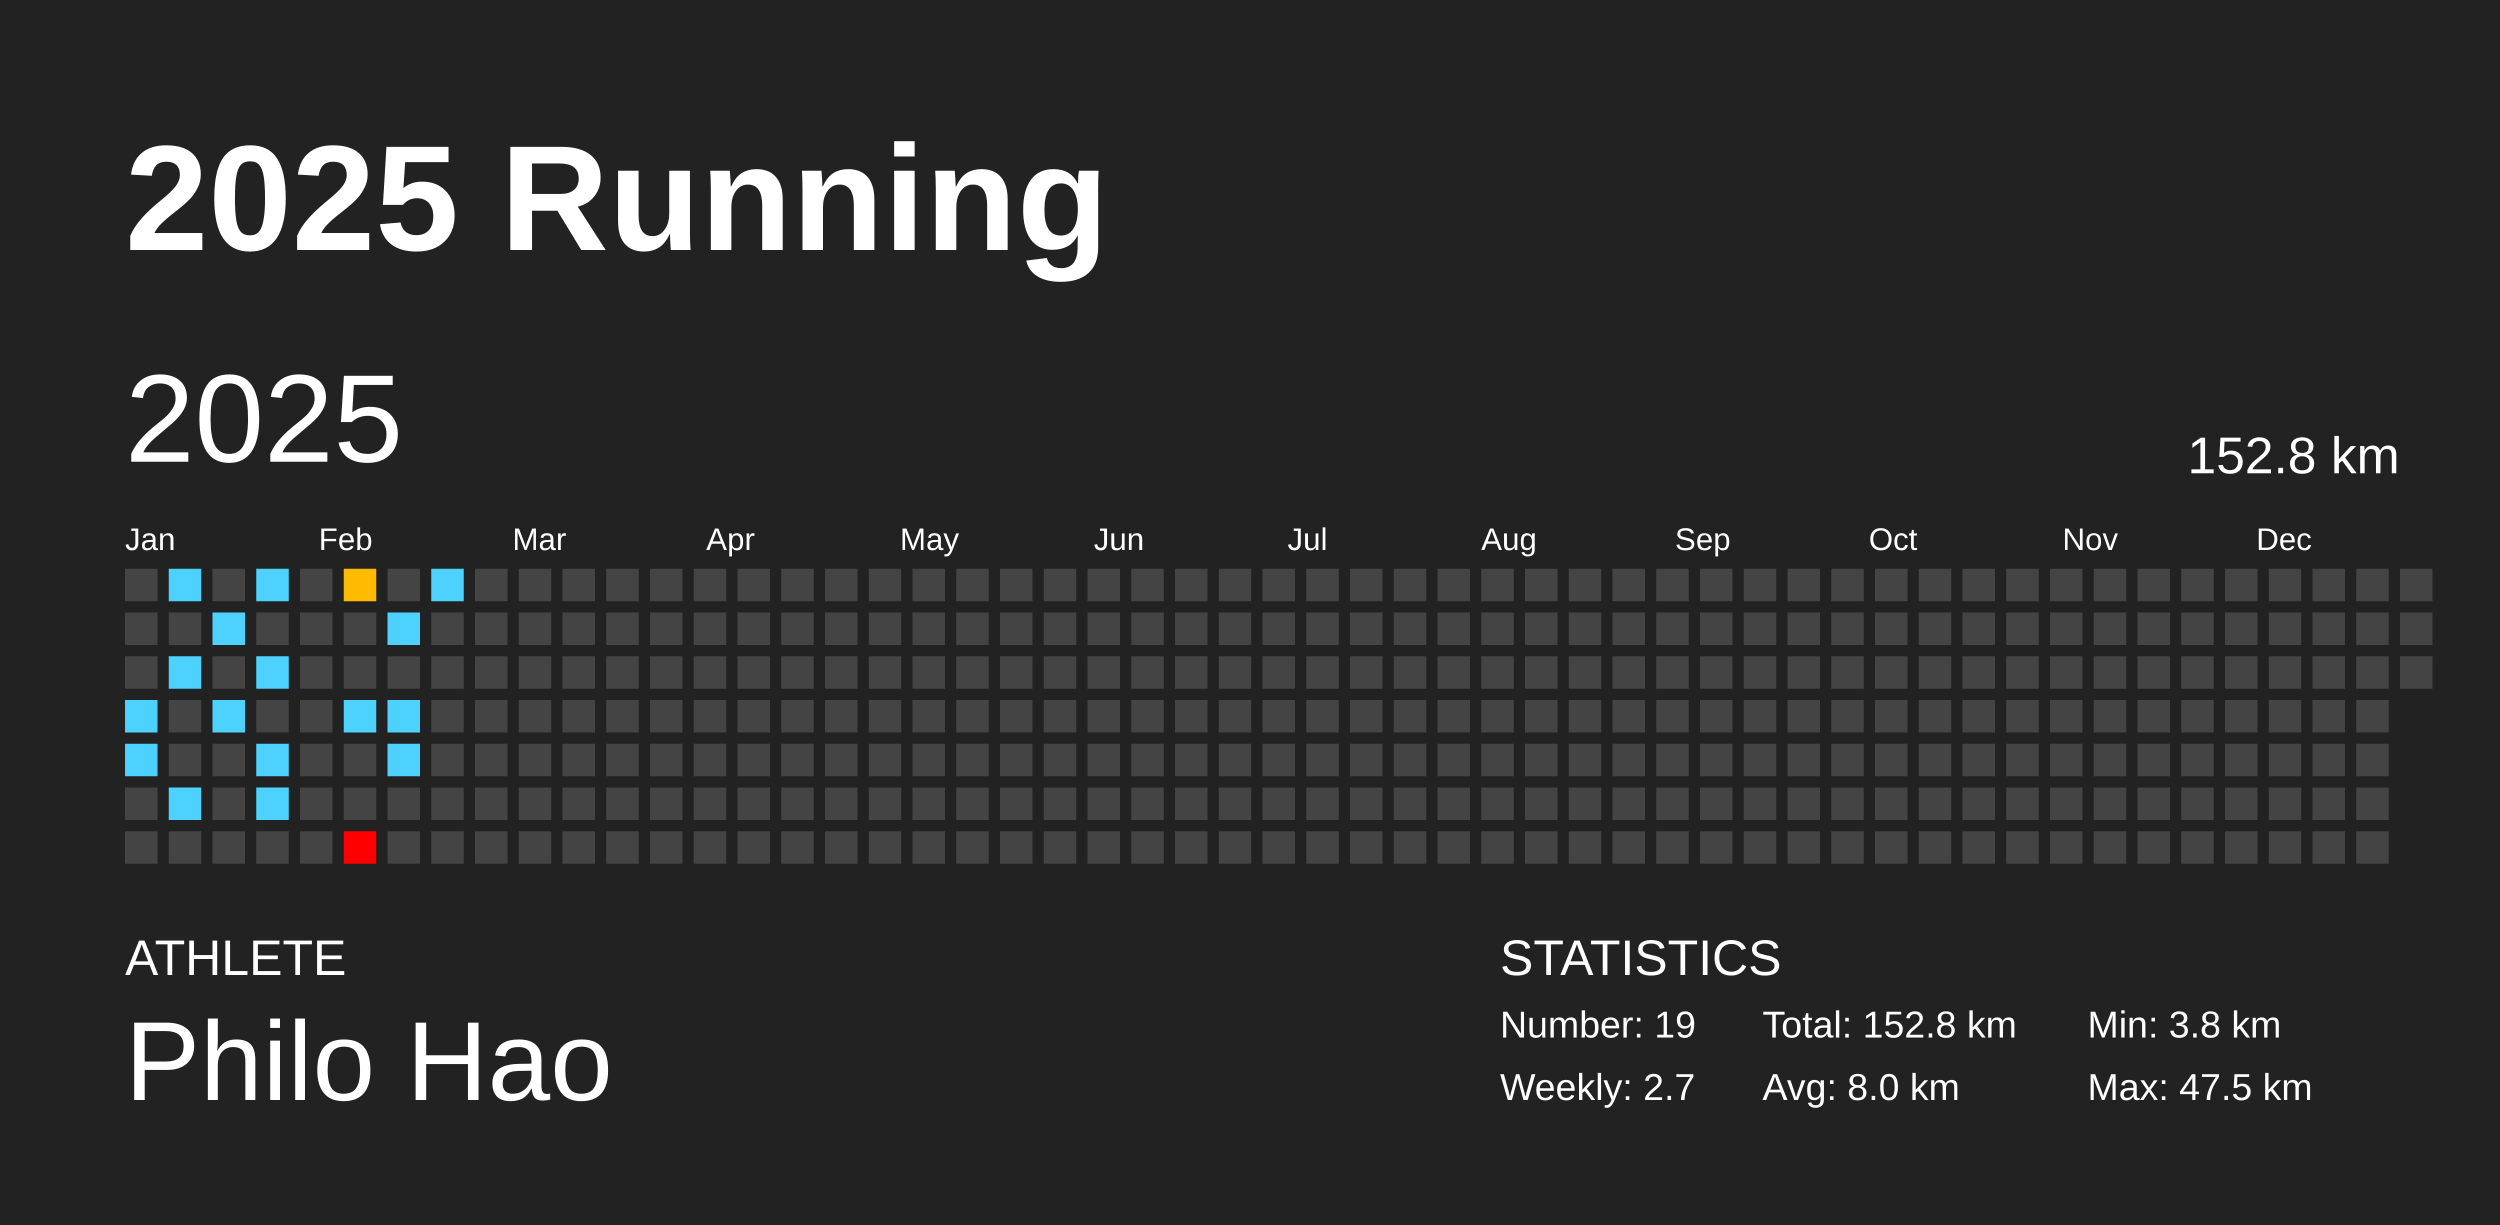
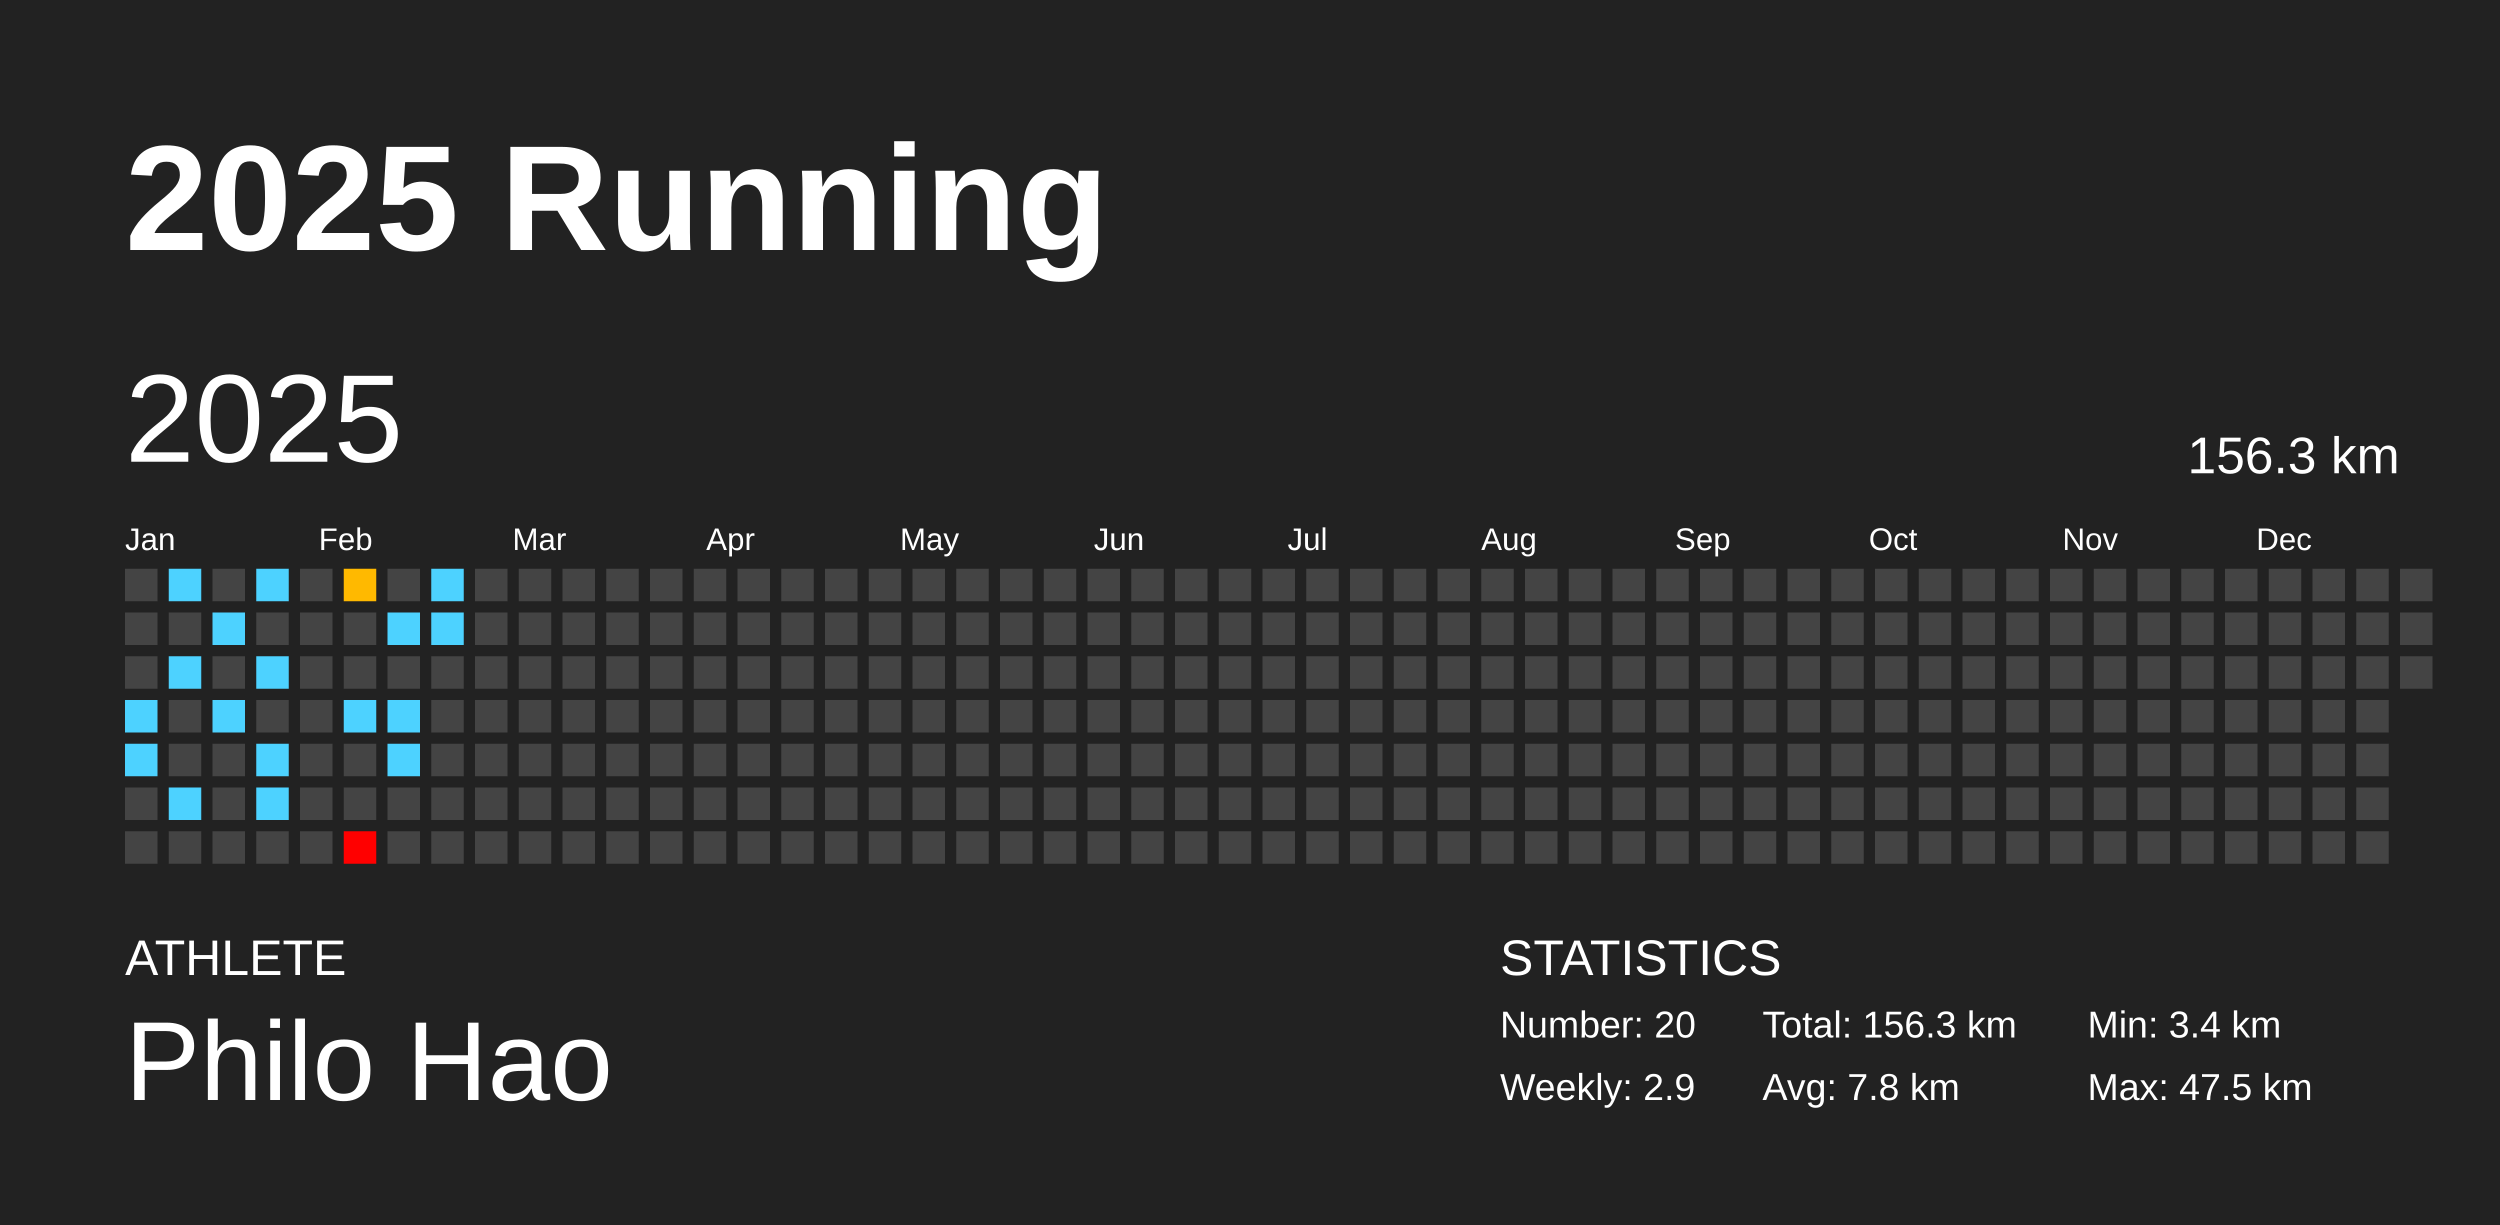
<svg xmlns="http://www.w3.org/2000/svg" baseProfile="full" height="98mm" version="1.1" viewBox="0,0,200,98" width="200mm">
  <defs />
  <rect fill="#222222" height="98" width="200" x="0" y="0" />
  <text fill="#FFFFFF" style="font-size:12px; font-family:Arial; font-weight:bold;" x="10" y="20">2025 Running</text>
  <text fill="#FFFFFF" style="font-size:4px; font-family:Arial" x="10" y="78">ATHLETE</text>
  <text fill="#FFFFFF" style="font-size:9px; font-family:Arial" x="10" y="88">Philo Hao</text>
  <text fill="#FFFFFF" style="font-size:4px; font-family:Arial" x="120" y="78">STATISTICS</text>
-   <text fill="#FFFFFF" style="font-size:3px; font-family:Arial" x="120" y="83">Number: 19</text>
-   <text fill="#FFFFFF" style="font-size:3px; font-family:Arial" x="120" y="88">Weekly: 2.7</text>
-   <text fill="#FFFFFF" style="font-size:3px; font-family:Arial" x="141" y="83">Total: 152.8 km</text>
-   <text fill="#FFFFFF" style="font-size:3px; font-family:Arial" x="141" y="88">Avg: 8.0 km</text>
-   <text fill="#FFFFFF" style="font-size:3px; font-family:Arial" x="167" y="83">Min: 3.8 km</text>
+   <text fill="#FFFFFF" style="font-size:3px; font-family:Arial" x="120" y="83">Number: 20</text>
+   <text fill="#FFFFFF" style="font-size:3px; font-family:Arial" x="120" y="88">Weekly: 2.9</text>
+   <text fill="#FFFFFF" style="font-size:3px; font-family:Arial" x="141" y="83">Total: 156.3 km</text>
+   <text fill="#FFFFFF" style="font-size:3px; font-family:Arial" x="141" y="88">Avg: 7.8 km</text>
+   <text fill="#FFFFFF" style="font-size:3px; font-family:Arial" x="167" y="83">Min: 3.4 km</text>
  <text fill="#FFFFFF" style="font-size:3px; font-family:Arial" x="167" y="88">Max: 47.5 km</text>
  <text dominant-baseline="hanging" fill="#FFFFFF" style="font-size:10.0px; font-family:Arial;" x="10" y="30">2025</text>
-   <text dominant-baseline="hanging" fill="#FFFFFF" style="font-size:4.125px; font-family:Arial;" x="175" y="35">152.8 km</text>
+   <text dominant-baseline="hanging" fill="#FFFFFF" style="font-size:4.125px; font-family:Arial;" x="175" y="35">156.3 km</text>
  <text fill="#FFFFFF" style="font-size:2.5px; font-family:Arial" x="10.0" y="44">Jan</text>
  <text fill="#FFFFFF" style="font-size:2.5px; font-family:Arial" x="25.5" y="44">Feb</text>
  <text fill="#FFFFFF" style="font-size:2.5px; font-family:Arial" x="41.0" y="44">Mar</text>
  <text fill="#FFFFFF" style="font-size:2.5px; font-family:Arial" x="56.5" y="44">Apr</text>
  <text fill="#FFFFFF" style="font-size:2.5px; font-family:Arial" x="72.0" y="44">May</text>
  <text fill="#FFFFFF" style="font-size:2.5px; font-family:Arial" x="87.5" y="44">Jun</text>
  <text fill="#FFFFFF" style="font-size:2.5px; font-family:Arial" x="103.0" y="44">Jul</text>
  <text fill="#FFFFFF" style="font-size:2.5px; font-family:Arial" x="118.5" y="44">Aug</text>
  <text fill="#FFFFFF" style="font-size:2.5px; font-family:Arial" x="134.0" y="44">Sep</text>
  <text fill="#FFFFFF" style="font-size:2.5px; font-family:Arial" x="149.5" y="44">Oct</text>
  <text fill="#FFFFFF" style="font-size:2.5px; font-family:Arial" x="165.0" y="44">Nov</text>
  <text fill="#FFFFFF" style="font-size:2.5px; font-family:Arial" x="180.5" y="44">Dec</text>
  <rect fill="#444444" height="2.6" width="2.6" x="10.0" y="45.5" />
  <rect fill="#444444" height="2.6" width="2.6" x="10.0" y="49.0" />
  <rect fill="#444444" height="2.6" width="2.6" x="10.0" y="52.5" />
  <rect fill="#4dd2ff" height="2.6" width="2.6" x="10.0" y="56.0" />
  <rect fill="#4dd2ff" height="2.6" width="2.6" x="10.0" y="59.5" />
  <rect fill="#444444" height="2.6" width="2.6" x="10.0" y="63.0" />
  <rect fill="#444444" height="2.6" width="2.6" x="10.0" y="66.5" />
  <rect fill="#4dd2ff" height="2.6" width="2.6" x="13.5" y="45.5" />
  <rect fill="#444444" height="2.6" width="2.6" x="13.5" y="49.0" />
  <rect fill="#4dd2ff" height="2.6" width="2.6" x="13.5" y="52.5" />
  <rect fill="#444444" height="2.6" width="2.6" x="13.5" y="56.0" />
  <rect fill="#444444" height="2.6" width="2.6" x="13.5" y="59.5" />
  <rect fill="#4dd2ff" height="2.6" width="2.6" x="13.5" y="63.0" />
  <rect fill="#444444" height="2.6" width="2.6" x="13.5" y="66.5" />
  <rect fill="#444444" height="2.6" width="2.6" x="17.0" y="45.5" />
  <rect fill="#4dd2ff" height="2.6" width="2.6" x="17.0" y="49.0" />
  <rect fill="#444444" height="2.6" width="2.6" x="17.0" y="52.5" />
  <rect fill="#4dd2ff" height="2.6" width="2.6" x="17.0" y="56.0" />
  <rect fill="#444444" height="2.6" width="2.6" x="17.0" y="59.5" />
  <rect fill="#444444" height="2.6" width="2.6" x="17.0" y="63.0" />
  <rect fill="#444444" height="2.6" width="2.6" x="17.0" y="66.5" />
  <rect fill="#4dd2ff" height="2.6" width="2.6" x="20.5" y="45.5" />
  <rect fill="#444444" height="2.6" width="2.6" x="20.5" y="49.0" />
  <rect fill="#4dd2ff" height="2.6" width="2.6" x="20.5" y="52.5" />
  <rect fill="#444444" height="2.6" width="2.6" x="20.5" y="56.0" />
  <rect fill="#4dd2ff" height="2.6" width="2.6" x="20.5" y="59.5" />
  <rect fill="#4dd2ff" height="2.6" width="2.6" x="20.5" y="63.0" />
  <rect fill="#444444" height="2.6" width="2.6" x="20.5" y="66.5" />
  <rect fill="#444444" height="2.6" width="2.6" x="24.0" y="45.5" />
  <rect fill="#444444" height="2.6" width="2.6" x="24.0" y="49.0" />
  <rect fill="#444444" height="2.6" width="2.6" x="24.0" y="52.5" />
  <rect fill="#444444" height="2.6" width="2.6" x="24.0" y="56.0" />
  <rect fill="#444444" height="2.6" width="2.6" x="24.0" y="59.5" />
  <rect fill="#444444" height="2.6" width="2.6" x="24.0" y="63.0" />
  <rect fill="#444444" height="2.6" width="2.6" x="24.0" y="66.5" />
-   <rect fill="#ffbb00" height="2.6" width="2.6" x="27.5" y="45.5" />
+   <rect fill="#ffb900" height="2.6" width="2.6" x="27.5" y="45.5" />
  <rect fill="#444444" height="2.6" width="2.6" x="27.5" y="49.0" />
  <rect fill="#444444" height="2.6" width="2.6" x="27.5" y="52.5" />
  <rect fill="#4dd2ff" height="2.6" width="2.6" x="27.5" y="56.0" />
  <rect fill="#444444" height="2.6" width="2.6" x="27.5" y="59.5" />
  <rect fill="#444444" height="2.6" width="2.6" x="27.5" y="63.0" />
  <rect fill="red" height="2.6" width="2.6" x="27.5" y="66.5" />
  <rect fill="#444444" height="2.6" width="2.6" x="31.0" y="45.5" />
  <rect fill="#4dd2ff" height="2.6" width="2.6" x="31.0" y="49.0" />
  <rect fill="#444444" height="2.6" width="2.6" x="31.0" y="52.5" />
  <rect fill="#4dd2ff" height="2.6" width="2.6" x="31.0" y="56.0" />
  <rect fill="#4dd2ff" height="2.6" width="2.6" x="31.0" y="59.5" />
  <rect fill="#444444" height="2.6" width="2.6" x="31.0" y="63.0" />
  <rect fill="#444444" height="2.6" width="2.6" x="31.0" y="66.5" />
  <rect fill="#4dd2ff" height="2.6" width="2.6" x="34.5" y="45.5" />
-   <rect fill="#444444" height="2.6" width="2.6" x="34.5" y="49.0" />
+   <rect fill="#4dd2ff" height="2.6" width="2.6" x="34.5" y="49.0" />
  <rect fill="#444444" height="2.6" width="2.6" x="34.5" y="52.5" />
  <rect fill="#444444" height="2.6" width="2.6" x="34.5" y="56.0" />
  <rect fill="#444444" height="2.6" width="2.6" x="34.5" y="59.5" />
  <rect fill="#444444" height="2.6" width="2.6" x="34.5" y="63.0" />
  <rect fill="#444444" height="2.6" width="2.6" x="34.5" y="66.5" />
  <rect fill="#444444" height="2.6" width="2.6" x="38.0" y="45.5" />
  <rect fill="#444444" height="2.6" width="2.6" x="38.0" y="49.0" />
  <rect fill="#444444" height="2.6" width="2.6" x="38.0" y="52.5" />
  <rect fill="#444444" height="2.6" width="2.6" x="38.0" y="56.0" />
  <rect fill="#444444" height="2.6" width="2.6" x="38.0" y="59.5" />
  <rect fill="#444444" height="2.6" width="2.6" x="38.0" y="63.0" />
  <rect fill="#444444" height="2.6" width="2.6" x="38.0" y="66.5" />
  <rect fill="#444444" height="2.6" width="2.6" x="41.5" y="45.5" />
  <rect fill="#444444" height="2.6" width="2.6" x="41.5" y="49.0" />
  <rect fill="#444444" height="2.6" width="2.6" x="41.5" y="52.5" />
  <rect fill="#444444" height="2.6" width="2.6" x="41.5" y="56.0" />
  <rect fill="#444444" height="2.6" width="2.6" x="41.5" y="59.5" />
  <rect fill="#444444" height="2.6" width="2.6" x="41.5" y="63.0" />
  <rect fill="#444444" height="2.6" width="2.6" x="41.5" y="66.5" />
  <rect fill="#444444" height="2.6" width="2.6" x="45.0" y="45.5" />
  <rect fill="#444444" height="2.6" width="2.6" x="45.0" y="49.0" />
  <rect fill="#444444" height="2.6" width="2.6" x="45.0" y="52.5" />
  <rect fill="#444444" height="2.6" width="2.6" x="45.0" y="56.0" />
  <rect fill="#444444" height="2.6" width="2.6" x="45.0" y="59.5" />
  <rect fill="#444444" height="2.6" width="2.6" x="45.0" y="63.0" />
  <rect fill="#444444" height="2.6" width="2.6" x="45.0" y="66.5" />
  <rect fill="#444444" height="2.6" width="2.6" x="48.5" y="45.5" />
  <rect fill="#444444" height="2.6" width="2.6" x="48.5" y="49.0" />
  <rect fill="#444444" height="2.6" width="2.6" x="48.5" y="52.5" />
  <rect fill="#444444" height="2.6" width="2.6" x="48.5" y="56.0" />
  <rect fill="#444444" height="2.6" width="2.6" x="48.5" y="59.5" />
  <rect fill="#444444" height="2.6" width="2.6" x="48.5" y="63.0" />
  <rect fill="#444444" height="2.6" width="2.6" x="48.5" y="66.5" />
  <rect fill="#444444" height="2.6" width="2.6" x="52.0" y="45.5" />
  <rect fill="#444444" height="2.6" width="2.6" x="52.0" y="49.0" />
  <rect fill="#444444" height="2.6" width="2.6" x="52.0" y="52.5" />
  <rect fill="#444444" height="2.6" width="2.6" x="52.0" y="56.0" />
  <rect fill="#444444" height="2.6" width="2.6" x="52.0" y="59.5" />
  <rect fill="#444444" height="2.6" width="2.6" x="52.0" y="63.0" />
  <rect fill="#444444" height="2.6" width="2.6" x="52.0" y="66.5" />
  <rect fill="#444444" height="2.6" width="2.6" x="55.5" y="45.5" />
  <rect fill="#444444" height="2.6" width="2.6" x="55.5" y="49.0" />
  <rect fill="#444444" height="2.6" width="2.6" x="55.5" y="52.5" />
  <rect fill="#444444" height="2.6" width="2.6" x="55.5" y="56.0" />
  <rect fill="#444444" height="2.6" width="2.6" x="55.5" y="59.5" />
  <rect fill="#444444" height="2.6" width="2.6" x="55.5" y="63.0" />
  <rect fill="#444444" height="2.6" width="2.6" x="55.5" y="66.5" />
  <rect fill="#444444" height="2.6" width="2.6" x="59.0" y="45.5" />
  <rect fill="#444444" height="2.6" width="2.6" x="59.0" y="49.0" />
  <rect fill="#444444" height="2.6" width="2.6" x="59.0" y="52.5" />
  <rect fill="#444444" height="2.6" width="2.6" x="59.0" y="56.0" />
  <rect fill="#444444" height="2.6" width="2.6" x="59.0" y="59.5" />
  <rect fill="#444444" height="2.6" width="2.6" x="59.0" y="63.0" />
  <rect fill="#444444" height="2.6" width="2.6" x="59.0" y="66.5" />
  <rect fill="#444444" height="2.6" width="2.6" x="62.5" y="45.5" />
  <rect fill="#444444" height="2.6" width="2.6" x="62.5" y="49.0" />
  <rect fill="#444444" height="2.6" width="2.6" x="62.5" y="52.5" />
  <rect fill="#444444" height="2.6" width="2.6" x="62.5" y="56.0" />
  <rect fill="#444444" height="2.6" width="2.6" x="62.5" y="59.5" />
  <rect fill="#444444" height="2.6" width="2.6" x="62.5" y="63.0" />
  <rect fill="#444444" height="2.6" width="2.6" x="62.5" y="66.5" />
  <rect fill="#444444" height="2.6" width="2.6" x="66.0" y="45.5" />
  <rect fill="#444444" height="2.6" width="2.6" x="66.0" y="49.0" />
  <rect fill="#444444" height="2.6" width="2.6" x="66.0" y="52.5" />
  <rect fill="#444444" height="2.6" width="2.6" x="66.0" y="56.0" />
  <rect fill="#444444" height="2.6" width="2.6" x="66.0" y="59.5" />
  <rect fill="#444444" height="2.6" width="2.6" x="66.0" y="63.0" />
  <rect fill="#444444" height="2.6" width="2.6" x="66.0" y="66.5" />
  <rect fill="#444444" height="2.6" width="2.6" x="69.5" y="45.5" />
  <rect fill="#444444" height="2.6" width="2.6" x="69.5" y="49.0" />
  <rect fill="#444444" height="2.6" width="2.6" x="69.5" y="52.5" />
  <rect fill="#444444" height="2.6" width="2.6" x="69.5" y="56.0" />
  <rect fill="#444444" height="2.6" width="2.6" x="69.5" y="59.5" />
  <rect fill="#444444" height="2.6" width="2.6" x="69.5" y="63.0" />
  <rect fill="#444444" height="2.6" width="2.6" x="69.5" y="66.5" />
  <rect fill="#444444" height="2.6" width="2.6" x="73.0" y="45.5" />
  <rect fill="#444444" height="2.6" width="2.6" x="73.0" y="49.0" />
  <rect fill="#444444" height="2.6" width="2.6" x="73.0" y="52.5" />
  <rect fill="#444444" height="2.6" width="2.6" x="73.0" y="56.0" />
  <rect fill="#444444" height="2.6" width="2.6" x="73.0" y="59.5" />
  <rect fill="#444444" height="2.6" width="2.6" x="73.0" y="63.0" />
  <rect fill="#444444" height="2.6" width="2.6" x="73.0" y="66.5" />
  <rect fill="#444444" height="2.6" width="2.6" x="76.5" y="45.5" />
  <rect fill="#444444" height="2.6" width="2.6" x="76.5" y="49.0" />
  <rect fill="#444444" height="2.6" width="2.6" x="76.5" y="52.5" />
  <rect fill="#444444" height="2.6" width="2.6" x="76.5" y="56.0" />
  <rect fill="#444444" height="2.6" width="2.6" x="76.5" y="59.5" />
  <rect fill="#444444" height="2.6" width="2.6" x="76.5" y="63.0" />
  <rect fill="#444444" height="2.6" width="2.6" x="76.5" y="66.5" />
  <rect fill="#444444" height="2.6" width="2.6" x="80.0" y="45.5" />
  <rect fill="#444444" height="2.6" width="2.6" x="80.0" y="49.0" />
  <rect fill="#444444" height="2.6" width="2.6" x="80.0" y="52.5" />
  <rect fill="#444444" height="2.6" width="2.6" x="80.0" y="56.0" />
  <rect fill="#444444" height="2.6" width="2.6" x="80.0" y="59.5" />
  <rect fill="#444444" height="2.6" width="2.6" x="80.0" y="63.0" />
  <rect fill="#444444" height="2.6" width="2.6" x="80.0" y="66.5" />
  <rect fill="#444444" height="2.6" width="2.6" x="83.5" y="45.5" />
  <rect fill="#444444" height="2.6" width="2.6" x="83.5" y="49.0" />
  <rect fill="#444444" height="2.6" width="2.6" x="83.5" y="52.5" />
  <rect fill="#444444" height="2.6" width="2.6" x="83.5" y="56.0" />
  <rect fill="#444444" height="2.6" width="2.6" x="83.5" y="59.5" />
  <rect fill="#444444" height="2.6" width="2.6" x="83.5" y="63.0" />
  <rect fill="#444444" height="2.6" width="2.6" x="83.5" y="66.5" />
  <rect fill="#444444" height="2.6" width="2.6" x="87.0" y="45.5" />
  <rect fill="#444444" height="2.6" width="2.6" x="87.0" y="49.0" />
  <rect fill="#444444" height="2.6" width="2.6" x="87.0" y="52.5" />
  <rect fill="#444444" height="2.6" width="2.6" x="87.0" y="56.0" />
  <rect fill="#444444" height="2.6" width="2.6" x="87.0" y="59.5" />
  <rect fill="#444444" height="2.6" width="2.6" x="87.0" y="63.0" />
  <rect fill="#444444" height="2.6" width="2.6" x="87.0" y="66.5" />
  <rect fill="#444444" height="2.6" width="2.6" x="90.5" y="45.5" />
  <rect fill="#444444" height="2.6" width="2.6" x="90.5" y="49.0" />
  <rect fill="#444444" height="2.6" width="2.6" x="90.5" y="52.5" />
  <rect fill="#444444" height="2.6" width="2.6" x="90.5" y="56.0" />
  <rect fill="#444444" height="2.6" width="2.6" x="90.5" y="59.5" />
  <rect fill="#444444" height="2.6" width="2.6" x="90.5" y="63.0" />
  <rect fill="#444444" height="2.6" width="2.6" x="90.5" y="66.5" />
  <rect fill="#444444" height="2.6" width="2.6" x="94.0" y="45.5" />
  <rect fill="#444444" height="2.6" width="2.6" x="94.0" y="49.0" />
  <rect fill="#444444" height="2.6" width="2.6" x="94.0" y="52.5" />
  <rect fill="#444444" height="2.6" width="2.6" x="94.0" y="56.0" />
  <rect fill="#444444" height="2.6" width="2.6" x="94.0" y="59.5" />
  <rect fill="#444444" height="2.6" width="2.6" x="94.0" y="63.0" />
  <rect fill="#444444" height="2.6" width="2.6" x="94.0" y="66.5" />
  <rect fill="#444444" height="2.6" width="2.6" x="97.5" y="45.5" />
  <rect fill="#444444" height="2.6" width="2.6" x="97.5" y="49.0" />
  <rect fill="#444444" height="2.6" width="2.6" x="97.5" y="52.5" />
  <rect fill="#444444" height="2.6" width="2.6" x="97.5" y="56.0" />
  <rect fill="#444444" height="2.6" width="2.6" x="97.5" y="59.5" />
  <rect fill="#444444" height="2.6" width="2.6" x="97.5" y="63.0" />
  <rect fill="#444444" height="2.6" width="2.6" x="97.5" y="66.5" />
  <rect fill="#444444" height="2.6" width="2.6" x="101.0" y="45.5" />
  <rect fill="#444444" height="2.6" width="2.6" x="101.0" y="49.0" />
  <rect fill="#444444" height="2.6" width="2.6" x="101.0" y="52.5" />
  <rect fill="#444444" height="2.6" width="2.6" x="101.0" y="56.0" />
  <rect fill="#444444" height="2.6" width="2.6" x="101.0" y="59.5" />
  <rect fill="#444444" height="2.6" width="2.6" x="101.0" y="63.0" />
  <rect fill="#444444" height="2.6" width="2.6" x="101.0" y="66.5" />
  <rect fill="#444444" height="2.6" width="2.6" x="104.5" y="45.5" />
  <rect fill="#444444" height="2.6" width="2.6" x="104.5" y="49.0" />
  <rect fill="#444444" height="2.6" width="2.6" x="104.5" y="52.5" />
  <rect fill="#444444" height="2.6" width="2.6" x="104.5" y="56.0" />
  <rect fill="#444444" height="2.6" width="2.6" x="104.5" y="59.5" />
  <rect fill="#444444" height="2.6" width="2.6" x="104.5" y="63.0" />
  <rect fill="#444444" height="2.6" width="2.6" x="104.5" y="66.5" />
  <rect fill="#444444" height="2.6" width="2.6" x="108.0" y="45.5" />
  <rect fill="#444444" height="2.6" width="2.6" x="108.0" y="49.0" />
  <rect fill="#444444" height="2.6" width="2.6" x="108.0" y="52.5" />
  <rect fill="#444444" height="2.6" width="2.6" x="108.0" y="56.0" />
  <rect fill="#444444" height="2.6" width="2.6" x="108.0" y="59.5" />
  <rect fill="#444444" height="2.6" width="2.6" x="108.0" y="63.0" />
  <rect fill="#444444" height="2.6" width="2.6" x="108.0" y="66.5" />
  <rect fill="#444444" height="2.6" width="2.6" x="111.5" y="45.5" />
  <rect fill="#444444" height="2.6" width="2.6" x="111.5" y="49.0" />
  <rect fill="#444444" height="2.6" width="2.6" x="111.5" y="52.5" />
  <rect fill="#444444" height="2.6" width="2.6" x="111.5" y="56.0" />
  <rect fill="#444444" height="2.6" width="2.6" x="111.5" y="59.5" />
  <rect fill="#444444" height="2.6" width="2.6" x="111.5" y="63.0" />
  <rect fill="#444444" height="2.6" width="2.6" x="111.5" y="66.5" />
  <rect fill="#444444" height="2.6" width="2.6" x="115.0" y="45.5" />
  <rect fill="#444444" height="2.6" width="2.6" x="115.0" y="49.0" />
  <rect fill="#444444" height="2.6" width="2.6" x="115.0" y="52.5" />
  <rect fill="#444444" height="2.6" width="2.6" x="115.0" y="56.0" />
  <rect fill="#444444" height="2.6" width="2.6" x="115.0" y="59.5" />
  <rect fill="#444444" height="2.6" width="2.6" x="115.0" y="63.0" />
  <rect fill="#444444" height="2.6" width="2.6" x="115.0" y="66.5" />
  <rect fill="#444444" height="2.6" width="2.6" x="118.5" y="45.5" />
  <rect fill="#444444" height="2.6" width="2.6" x="118.5" y="49.0" />
  <rect fill="#444444" height="2.6" width="2.6" x="118.5" y="52.5" />
  <rect fill="#444444" height="2.6" width="2.6" x="118.5" y="56.0" />
  <rect fill="#444444" height="2.6" width="2.6" x="118.5" y="59.5" />
  <rect fill="#444444" height="2.6" width="2.6" x="118.5" y="63.0" />
  <rect fill="#444444" height="2.6" width="2.6" x="118.5" y="66.5" />
  <rect fill="#444444" height="2.6" width="2.6" x="122.0" y="45.5" />
  <rect fill="#444444" height="2.6" width="2.6" x="122.0" y="49.0" />
  <rect fill="#444444" height="2.6" width="2.6" x="122.0" y="52.5" />
  <rect fill="#444444" height="2.6" width="2.6" x="122.0" y="56.0" />
  <rect fill="#444444" height="2.6" width="2.6" x="122.0" y="59.5" />
  <rect fill="#444444" height="2.6" width="2.6" x="122.0" y="63.0" />
  <rect fill="#444444" height="2.6" width="2.6" x="122.0" y="66.5" />
  <rect fill="#444444" height="2.6" width="2.6" x="125.5" y="45.5" />
  <rect fill="#444444" height="2.6" width="2.6" x="125.5" y="49.0" />
  <rect fill="#444444" height="2.6" width="2.6" x="125.5" y="52.5" />
  <rect fill="#444444" height="2.6" width="2.6" x="125.5" y="56.0" />
  <rect fill="#444444" height="2.6" width="2.6" x="125.5" y="59.5" />
  <rect fill="#444444" height="2.6" width="2.6" x="125.5" y="63.0" />
  <rect fill="#444444" height="2.6" width="2.6" x="125.5" y="66.5" />
  <rect fill="#444444" height="2.6" width="2.6" x="129.0" y="45.5" />
  <rect fill="#444444" height="2.6" width="2.6" x="129.0" y="49.0" />
  <rect fill="#444444" height="2.6" width="2.6" x="129.0" y="52.5" />
  <rect fill="#444444" height="2.6" width="2.6" x="129.0" y="56.0" />
  <rect fill="#444444" height="2.6" width="2.6" x="129.0" y="59.5" />
  <rect fill="#444444" height="2.6" width="2.6" x="129.0" y="63.0" />
  <rect fill="#444444" height="2.6" width="2.6" x="129.0" y="66.5" />
  <rect fill="#444444" height="2.6" width="2.6" x="132.5" y="45.5" />
  <rect fill="#444444" height="2.6" width="2.6" x="132.5" y="49.0" />
  <rect fill="#444444" height="2.6" width="2.6" x="132.5" y="52.5" />
  <rect fill="#444444" height="2.6" width="2.6" x="132.5" y="56.0" />
  <rect fill="#444444" height="2.6" width="2.6" x="132.5" y="59.5" />
  <rect fill="#444444" height="2.6" width="2.6" x="132.5" y="63.0" />
  <rect fill="#444444" height="2.6" width="2.6" x="132.5" y="66.5" />
  <rect fill="#444444" height="2.6" width="2.6" x="136.0" y="45.5" />
  <rect fill="#444444" height="2.6" width="2.6" x="136.0" y="49.0" />
  <rect fill="#444444" height="2.6" width="2.6" x="136.0" y="52.5" />
  <rect fill="#444444" height="2.6" width="2.6" x="136.0" y="56.0" />
  <rect fill="#444444" height="2.6" width="2.6" x="136.0" y="59.5" />
  <rect fill="#444444" height="2.6" width="2.6" x="136.0" y="63.0" />
  <rect fill="#444444" height="2.6" width="2.6" x="136.0" y="66.5" />
  <rect fill="#444444" height="2.6" width="2.6" x="139.5" y="45.5" />
  <rect fill="#444444" height="2.6" width="2.6" x="139.5" y="49.0" />
  <rect fill="#444444" height="2.6" width="2.6" x="139.5" y="52.5" />
  <rect fill="#444444" height="2.6" width="2.6" x="139.5" y="56.0" />
  <rect fill="#444444" height="2.6" width="2.6" x="139.5" y="59.5" />
  <rect fill="#444444" height="2.6" width="2.6" x="139.5" y="63.0" />
  <rect fill="#444444" height="2.6" width="2.6" x="139.5" y="66.5" />
  <rect fill="#444444" height="2.6" width="2.6" x="143.0" y="45.5" />
  <rect fill="#444444" height="2.6" width="2.6" x="143.0" y="49.0" />
  <rect fill="#444444" height="2.6" width="2.6" x="143.0" y="52.5" />
  <rect fill="#444444" height="2.6" width="2.6" x="143.0" y="56.0" />
  <rect fill="#444444" height="2.6" width="2.6" x="143.0" y="59.5" />
  <rect fill="#444444" height="2.6" width="2.6" x="143.0" y="63.0" />
  <rect fill="#444444" height="2.6" width="2.6" x="143.0" y="66.5" />
  <rect fill="#444444" height="2.6" width="2.6" x="146.5" y="45.5" />
  <rect fill="#444444" height="2.6" width="2.6" x="146.5" y="49.0" />
  <rect fill="#444444" height="2.6" width="2.6" x="146.5" y="52.5" />
  <rect fill="#444444" height="2.6" width="2.6" x="146.5" y="56.0" />
  <rect fill="#444444" height="2.6" width="2.6" x="146.5" y="59.5" />
  <rect fill="#444444" height="2.6" width="2.6" x="146.5" y="63.0" />
  <rect fill="#444444" height="2.6" width="2.6" x="146.5" y="66.5" />
  <rect fill="#444444" height="2.6" width="2.6" x="150.0" y="45.5" />
  <rect fill="#444444" height="2.6" width="2.6" x="150.0" y="49.0" />
  <rect fill="#444444" height="2.6" width="2.6" x="150.0" y="52.5" />
  <rect fill="#444444" height="2.6" width="2.6" x="150.0" y="56.0" />
  <rect fill="#444444" height="2.6" width="2.6" x="150.0" y="59.5" />
  <rect fill="#444444" height="2.6" width="2.6" x="150.0" y="63.0" />
  <rect fill="#444444" height="2.6" width="2.6" x="150.0" y="66.5" />
  <rect fill="#444444" height="2.6" width="2.6" x="153.5" y="45.5" />
  <rect fill="#444444" height="2.6" width="2.6" x="153.5" y="49.0" />
  <rect fill="#444444" height="2.6" width="2.6" x="153.5" y="52.5" />
  <rect fill="#444444" height="2.6" width="2.6" x="153.5" y="56.0" />
  <rect fill="#444444" height="2.6" width="2.6" x="153.5" y="59.5" />
  <rect fill="#444444" height="2.6" width="2.6" x="153.5" y="63.0" />
  <rect fill="#444444" height="2.6" width="2.6" x="153.5" y="66.5" />
  <rect fill="#444444" height="2.6" width="2.6" x="157.0" y="45.5" />
  <rect fill="#444444" height="2.6" width="2.6" x="157.0" y="49.0" />
  <rect fill="#444444" height="2.6" width="2.6" x="157.0" y="52.5" />
  <rect fill="#444444" height="2.6" width="2.6" x="157.0" y="56.0" />
  <rect fill="#444444" height="2.6" width="2.6" x="157.0" y="59.5" />
  <rect fill="#444444" height="2.6" width="2.6" x="157.0" y="63.0" />
  <rect fill="#444444" height="2.6" width="2.6" x="157.0" y="66.5" />
  <rect fill="#444444" height="2.6" width="2.6" x="160.5" y="45.5" />
  <rect fill="#444444" height="2.6" width="2.6" x="160.5" y="49.0" />
  <rect fill="#444444" height="2.6" width="2.6" x="160.5" y="52.5" />
  <rect fill="#444444" height="2.6" width="2.6" x="160.5" y="56.0" />
  <rect fill="#444444" height="2.6" width="2.6" x="160.5" y="59.5" />
  <rect fill="#444444" height="2.6" width="2.6" x="160.5" y="63.0" />
  <rect fill="#444444" height="2.6" width="2.6" x="160.5" y="66.5" />
  <rect fill="#444444" height="2.6" width="2.6" x="164.0" y="45.5" />
  <rect fill="#444444" height="2.6" width="2.6" x="164.0" y="49.0" />
  <rect fill="#444444" height="2.6" width="2.6" x="164.0" y="52.5" />
  <rect fill="#444444" height="2.6" width="2.6" x="164.0" y="56.0" />
  <rect fill="#444444" height="2.6" width="2.6" x="164.0" y="59.5" />
  <rect fill="#444444" height="2.6" width="2.6" x="164.0" y="63.0" />
  <rect fill="#444444" height="2.6" width="2.6" x="164.0" y="66.5" />
  <rect fill="#444444" height="2.6" width="2.6" x="167.5" y="45.5" />
  <rect fill="#444444" height="2.6" width="2.6" x="167.5" y="49.0" />
  <rect fill="#444444" height="2.6" width="2.6" x="167.5" y="52.5" />
  <rect fill="#444444" height="2.6" width="2.6" x="167.5" y="56.0" />
  <rect fill="#444444" height="2.6" width="2.6" x="167.5" y="59.5" />
  <rect fill="#444444" height="2.6" width="2.6" x="167.5" y="63.0" />
  <rect fill="#444444" height="2.6" width="2.6" x="167.5" y="66.5" />
  <rect fill="#444444" height="2.6" width="2.6" x="171.0" y="45.5" />
  <rect fill="#444444" height="2.6" width="2.6" x="171.0" y="49.0" />
  <rect fill="#444444" height="2.6" width="2.6" x="171.0" y="52.5" />
  <rect fill="#444444" height="2.6" width="2.6" x="171.0" y="56.0" />
  <rect fill="#444444" height="2.6" width="2.6" x="171.0" y="59.5" />
  <rect fill="#444444" height="2.6" width="2.6" x="171.0" y="63.0" />
  <rect fill="#444444" height="2.6" width="2.6" x="171.0" y="66.5" />
  <rect fill="#444444" height="2.6" width="2.6" x="174.5" y="45.5" />
  <rect fill="#444444" height="2.6" width="2.6" x="174.5" y="49.0" />
  <rect fill="#444444" height="2.6" width="2.6" x="174.5" y="52.5" />
  <rect fill="#444444" height="2.6" width="2.6" x="174.5" y="56.0" />
  <rect fill="#444444" height="2.6" width="2.6" x="174.5" y="59.5" />
  <rect fill="#444444" height="2.6" width="2.6" x="174.5" y="63.0" />
  <rect fill="#444444" height="2.6" width="2.6" x="174.5" y="66.5" />
  <rect fill="#444444" height="2.6" width="2.6" x="178.0" y="45.5" />
  <rect fill="#444444" height="2.6" width="2.6" x="178.0" y="49.0" />
  <rect fill="#444444" height="2.6" width="2.6" x="178.0" y="52.5" />
  <rect fill="#444444" height="2.6" width="2.6" x="178.0" y="56.0" />
  <rect fill="#444444" height="2.6" width="2.6" x="178.0" y="59.5" />
  <rect fill="#444444" height="2.6" width="2.6" x="178.0" y="63.0" />
  <rect fill="#444444" height="2.6" width="2.6" x="178.0" y="66.5" />
  <rect fill="#444444" height="2.6" width="2.6" x="181.5" y="45.5" />
  <rect fill="#444444" height="2.6" width="2.6" x="181.5" y="49.0" />
  <rect fill="#444444" height="2.6" width="2.6" x="181.5" y="52.5" />
  <rect fill="#444444" height="2.6" width="2.6" x="181.5" y="56.0" />
  <rect fill="#444444" height="2.6" width="2.6" x="181.5" y="59.5" />
  <rect fill="#444444" height="2.6" width="2.6" x="181.5" y="63.0" />
  <rect fill="#444444" height="2.6" width="2.6" x="181.5" y="66.5" />
  <rect fill="#444444" height="2.6" width="2.6" x="185.0" y="45.5" />
  <rect fill="#444444" height="2.6" width="2.6" x="185.0" y="49.0" />
  <rect fill="#444444" height="2.6" width="2.6" x="185.0" y="52.5" />
  <rect fill="#444444" height="2.6" width="2.6" x="185.0" y="56.0" />
  <rect fill="#444444" height="2.6" width="2.6" x="185.0" y="59.5" />
  <rect fill="#444444" height="2.6" width="2.6" x="185.0" y="63.0" />
  <rect fill="#444444" height="2.6" width="2.6" x="185.0" y="66.5" />
  <rect fill="#444444" height="2.6" width="2.6" x="188.5" y="45.5" />
  <rect fill="#444444" height="2.6" width="2.6" x="188.5" y="49.0" />
  <rect fill="#444444" height="2.6" width="2.6" x="188.5" y="52.5" />
  <rect fill="#444444" height="2.6" width="2.6" x="188.5" y="56.0" />
  <rect fill="#444444" height="2.6" width="2.6" x="188.5" y="59.5" />
  <rect fill="#444444" height="2.6" width="2.6" x="188.5" y="63.0" />
  <rect fill="#444444" height="2.6" width="2.6" x="188.5" y="66.5" />
  <rect fill="#444444" height="2.6" width="2.6" x="192.0" y="45.5" />
  <rect fill="#444444" height="2.6" width="2.6" x="192.0" y="49.0" />
  <rect fill="#444444" height="2.6" width="2.6" x="192.0" y="52.5" />
</svg>
